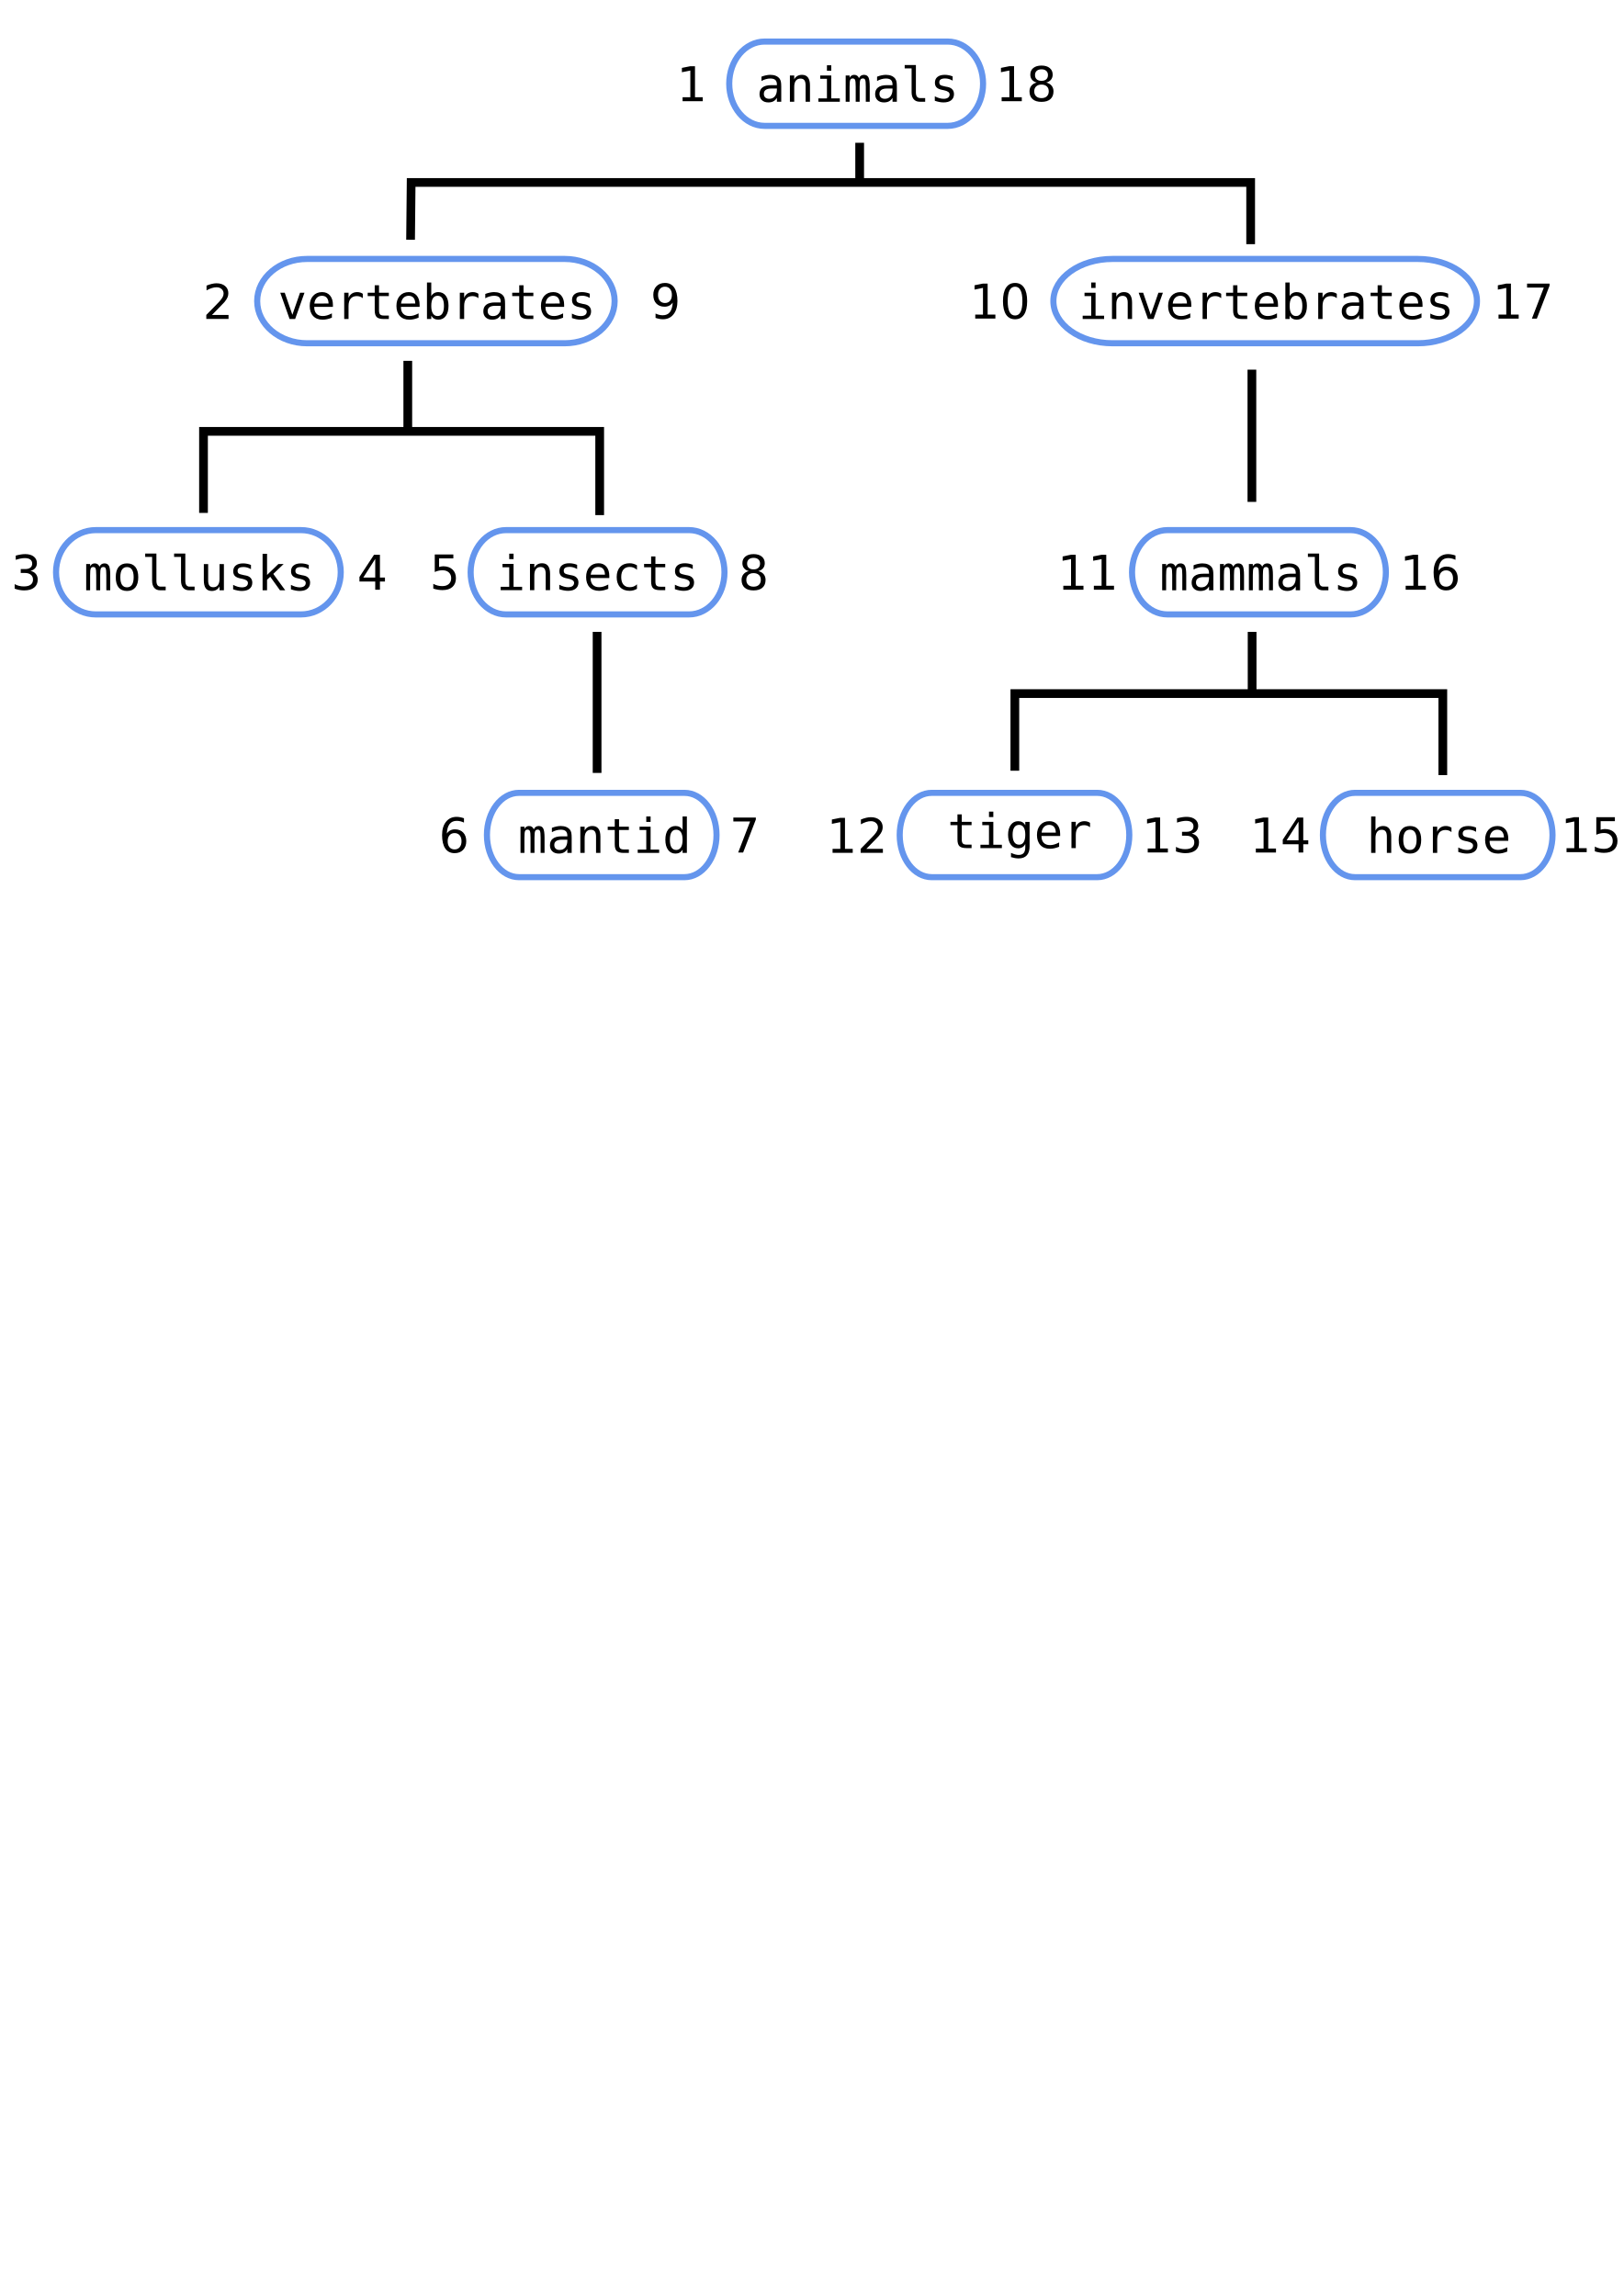
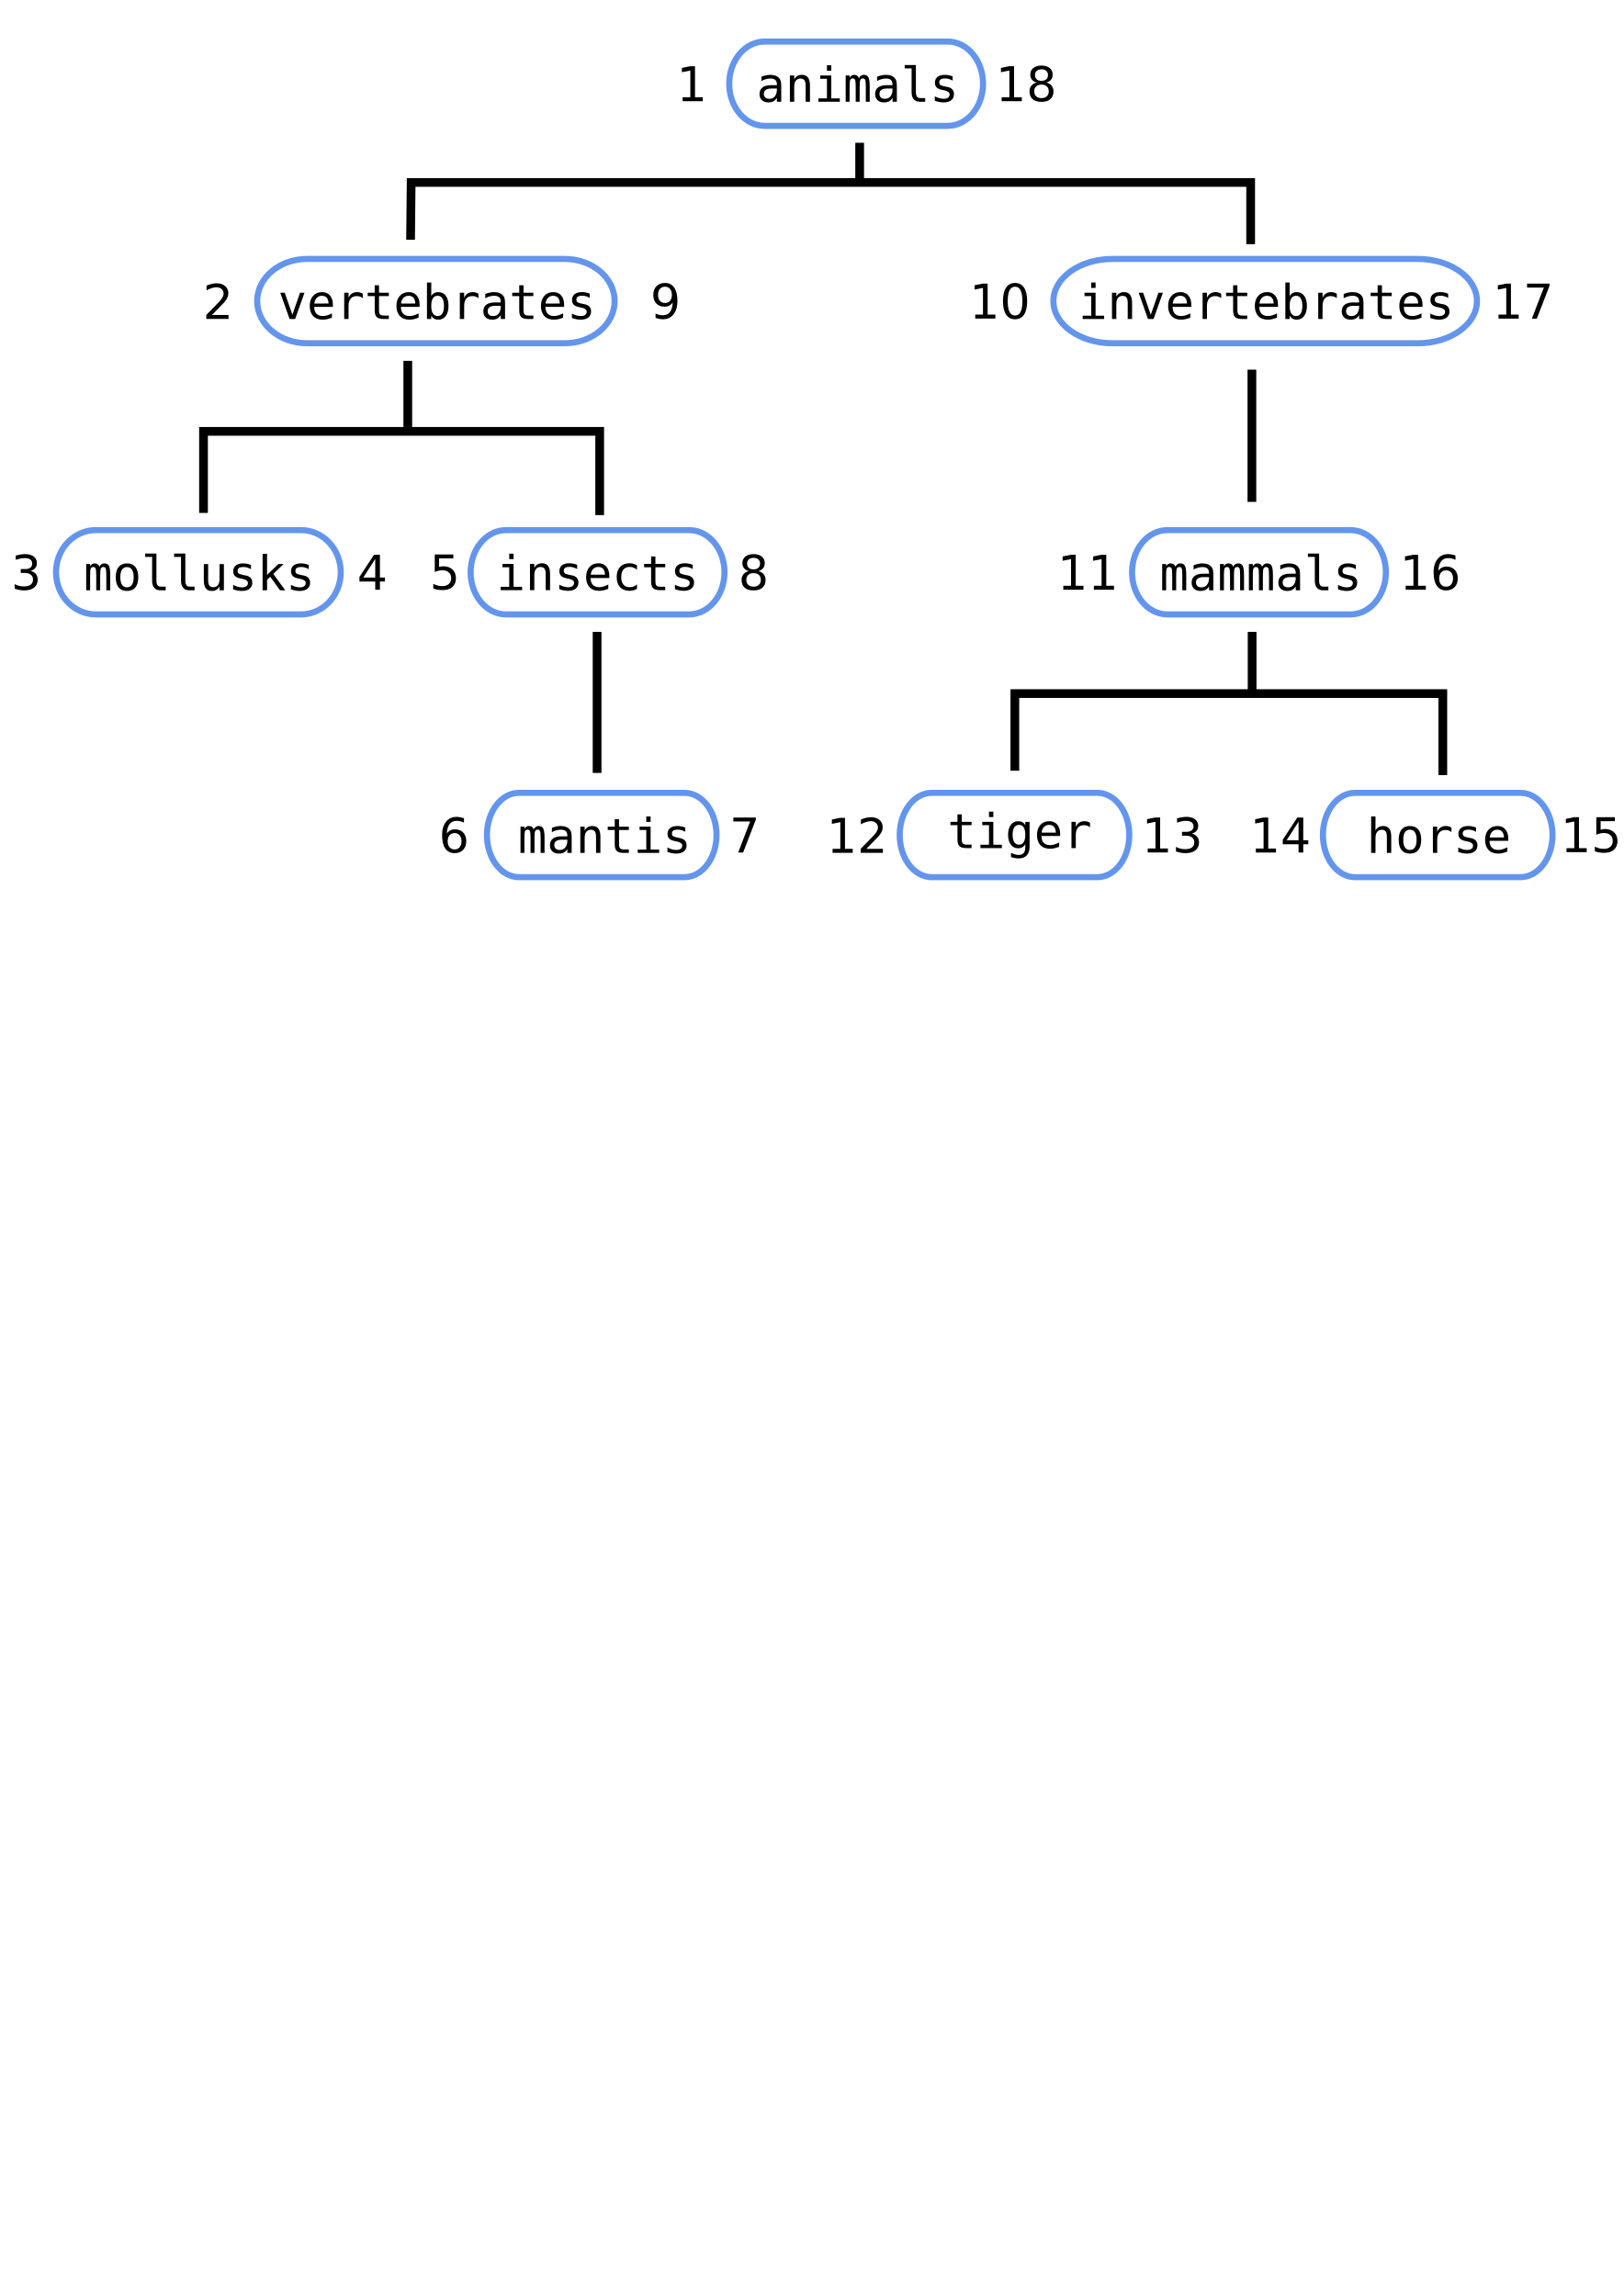
<svg xmlns="http://www.w3.org/2000/svg" width="744.094" height="1052.362" id="svg2" version="1.1">
  <defs id="defs4">
    </defs>
  <g id="layer1">
    <rect style="fill:none;stroke:#6495ed;stroke-width:2.8;stroke-linecap:round;stroke-linejoin:round;stroke-miterlimit:4;stroke-opacity:1;stroke-dasharray:none;stroke-dashoffset:10" id="rect2987" width="116.328" height="38.643" x="334.182" y="19.046" rx="16.232" ry="19.321" />
    <rect style="fill:none;stroke:#6495ed;stroke-width:2.8;stroke-linecap:round;stroke-linejoin:round;stroke-miterlimit:4;stroke-opacity:1;stroke-dasharray:none;stroke-dashoffset:10" id="rect2987-8" width="163.806" height="38.643" x="117.86" y="118.686" rx="22.856" ry="19.321" />
    <rect style="fill:none;stroke:#6495ed;stroke-width:2.8;stroke-linecap:round;stroke-linejoin:round;stroke-miterlimit:4;stroke-opacity:1;stroke-dasharray:none;stroke-dashoffset:10" id="rect2987-80" width="194.11" height="38.643" x="482.734" y="118.686" rx="27.085" ry="19.321" />
    <rect style="fill:none;stroke:#6495ed;stroke-width:2.8;stroke-linecap:round;stroke-linejoin:round;stroke-miterlimit:4;stroke-opacity:1;stroke-dasharray:none;stroke-dashoffset:10" id="rect2987-4" width="130.471" height="38.643" x="25.679" y="242.97" rx="18.205" ry="19.321" />
    <rect style="fill:none;stroke:#6495ed;stroke-width:2.8;stroke-linecap:round;stroke-linejoin:round;stroke-miterlimit:4;stroke-opacity:1;stroke-dasharray:none;stroke-dashoffset:10" id="rect2987-7" width="116.328" height="38.643" x="215.679" y="242.97" rx="16.232" ry="19.321" />
    <rect style="fill:none;stroke:#6495ed;stroke-width:2.8;stroke-linecap:round;stroke-linejoin:round;stroke-miterlimit:4;stroke-opacity:1;stroke-dasharray:none;stroke-dashoffset:10" id="rect2987-6" width="105.217" height="38.643" x="223.145" y="363.4" rx="14.681" ry="19.321" />
    <rect style="fill:none;stroke:#6495ed;stroke-width:2.8;stroke-linecap:round;stroke-linejoin:round;stroke-miterlimit:4;stroke-opacity:1;stroke-dasharray:none;stroke-dashoffset:10" id="rect2987-3-7" width="105.217" height="38.643" x="412.305" y="363.4" rx="14.681" ry="19.321" />
    <rect style="fill:none;stroke:#6495ed;stroke-width:2.8;stroke-linecap:round;stroke-linejoin:round;stroke-miterlimit:4;stroke-opacity:1;stroke-dasharray:none;stroke-dashoffset:10" id="rect2987-3-9" width="116.328" height="38.643" x="518.778" y="242.97" rx="16.232" ry="19.321" />
    <rect style="fill:none;stroke:#6495ed;stroke-width:2.8;stroke-linecap:round;stroke-linejoin:round;stroke-miterlimit:4;stroke-opacity:1;stroke-dasharray:none;stroke-dashoffset:10" id="rect2987-3-7-5" width="105.217" height="38.643" x="606.255" y="363.4" rx="14.681" ry="19.321" />
    <text xml:space="preserve" style="font-size:22px;font-style:normal;font-variant:normal;font-weight:normal;font-stretch:normal;text-align:start;line-height:125%;letter-spacing:0px;word-spacing:0px;writing-mode:lr-tb;text-anchor:start;fill:#000000;fill-opacity:1;stroke:none;font-family:DejaVu Sans Mono;-inkscape-font-specification:DejaVu Sans Mono" x="346.646" y="46.628" id="text3092">
      <tspan id="tspan3094" x="346.646" y="46.628">animals</tspan>
    </text>
    <text xml:space="preserve" style="font-size:22px;font-style:normal;font-variant:normal;font-weight:normal;font-stretch:normal;text-align:start;line-height:125%;letter-spacing:0px;word-spacing:0px;writing-mode:lr-tb;text-anchor:start;fill:#000000;fill-opacity:1;stroke:none;font-family:DejaVu Sans Mono;-inkscape-font-specification:DejaVu Sans Mono" x="127.364" y="146.209" id="text3096">
      <tspan id="tspan3098" x="127.364" y="146.209">vertebrates</tspan>
    </text>
    <text xml:space="preserve" style="font-size:22px;font-style:normal;font-variant:normal;font-weight:normal;font-stretch:normal;text-align:start;line-height:125%;letter-spacing:0px;word-spacing:0px;writing-mode:lr-tb;text-anchor:start;fill:#000000;fill-opacity:1;stroke:none;font-family:DejaVu Sans Mono;-inkscape-font-specification:DejaVu Sans Mono" x="494.249" y="146.209" id="text3100">
      <tspan id="tspan3102" x="494.249" y="146.209">invertebrates</tspan>
    </text>
    <text xml:space="preserve" style="font-size:22px;font-style:normal;font-variant:normal;font-weight:normal;font-stretch:normal;text-align:start;line-height:125%;letter-spacing:0px;word-spacing:0px;writing-mode:lr-tb;text-anchor:start;fill:#000000;fill-opacity:1;stroke:none;font-family:DejaVu Sans Mono;-inkscape-font-specification:DejaVu Sans Mono" x="38.333" y="270.552" id="text3104">
      <tspan id="tspan3106" x="38.333" y="270.552">mollusks</tspan>
    </text>
    <text xml:space="preserve" style="font-size:22px;font-style:normal;font-variant:normal;font-weight:normal;font-stretch:normal;text-align:start;line-height:125%;letter-spacing:0px;word-spacing:0px;writing-mode:lr-tb;text-anchor:start;fill:#000000;fill-opacity:1;stroke:none;font-family:DejaVu Sans Mono;-inkscape-font-specification:DejaVu Sans Mono" x="227.536" y="270.493" id="text3108">
      <tspan id="tspan3110" x="227.536" y="270.493">insects</tspan>
    </text>
    <text xml:space="preserve" style="font-size:22px;font-style:normal;font-variant:normal;font-weight:normal;font-stretch:normal;text-align:start;line-height:125%;letter-spacing:0px;word-spacing:0px;writing-mode:lr-tb;text-anchor:start;fill:#000000;fill-opacity:1;stroke:none;font-family:DejaVu Sans Mono;-inkscape-font-specification:DejaVu Sans Mono" x="531.424" y="270.552" id="text3112">
      <tspan id="tspan3114" x="531.424" y="270.552">mammals</tspan>
    </text>
    <text xml:space="preserve" style="font-size:22px;font-style:normal;font-variant:normal;font-weight:normal;font-stretch:normal;text-align:start;line-height:125%;letter-spacing:0px;word-spacing:0px;writing-mode:lr-tb;text-anchor:start;fill:#000000;fill-opacity:1;stroke:none;font-family:DejaVu Sans Mono;-inkscape-font-specification:DejaVu Sans Mono" x="434.149" y="388.715" id="text3116">
      <tspan id="tspan3118" x="434.149" y="388.715">tiger</tspan>
    </text>
    <text xml:space="preserve" style="font-size:22px;font-style:normal;font-variant:normal;font-weight:normal;font-stretch:normal;text-align:start;line-height:125%;letter-spacing:0px;word-spacing:0px;writing-mode:lr-tb;text-anchor:start;fill:#000000;fill-opacity:1;stroke:none;font-family:DejaVu Sans Mono;-inkscape-font-specification:DejaVu Sans Mono" x="626.266" y="390.923" id="text3120">
      <tspan id="tspan3122" x="626.266" y="390.923">horse</tspan>
    </text>
    <text xml:space="preserve" style="font-size:22px;font-style:normal;font-variant:normal;font-weight:normal;font-stretch:normal;text-align:start;line-height:125%;letter-spacing:0px;word-spacing:0px;writing-mode:lr-tb;text-anchor:start;fill:#000000;fill-opacity:1;stroke:none;font-family:DejaVu Sans Mono;-inkscape-font-specification:DejaVu Sans Mono" x="237.358" y="390.923" id="text3124">
-       <tspan id="tspan3126" x="237.358" y="390.923">mantid</tspan>
+       <tspan id="tspan3126" x="237.358" y="390.923">mantis</tspan>
    </text>
    <path style="fill:none;stroke:#000000;stroke-width:4;stroke-linecap:butt;stroke-linejoin:miter;stroke-miterlimit:4;stroke-opacity:1;stroke-dasharray:none" d="m 573.706,230.037 0,-60.609 0,0 0,0" id="path3153" />
    <path style="fill:none;stroke:#000000;stroke-width:4;stroke-linecap:butt;stroke-linejoin:miter;stroke-miterlimit:4;stroke-opacity:1;stroke-dasharray:none" d="m 573.138,111.91 0,-28.284 -384.722,0 -0.264,26.264" id="path3155" />
    <path style="fill:none;stroke:#000000;stroke-width:4;stroke-linecap:butt;stroke-linejoin:miter;stroke-miterlimit:4;stroke-opacity:1;stroke-dasharray:none" d="m 93.26,235.088 0,-37.376 181.558,0 0,38.386 0,0 0,0 0,0 0,0" id="path3157" />
    <path style="fill:none;stroke:#000000;stroke-width:4;stroke-linecap:butt;stroke-linejoin:miter;stroke-miterlimit:4;stroke-opacity:1;stroke-dasharray:none" d="m 273.63,354.266 0,-64.65 0,0" id="path3159" />
    <path style="fill:none;stroke:#000000;stroke-width:4;stroke-linecap:butt;stroke-linejoin:miter;stroke-miterlimit:4;stroke-opacity:1;stroke-dasharray:none" d="m 465.074,353.255 0,-35.355 196.123,0 0,37.376 0,0" id="path3161" />
    <path style="fill:none;stroke:#000000;stroke-width:4;stroke-linecap:butt;stroke-linejoin:miter;stroke-miterlimit:4;stroke-opacity:1;stroke-dasharray:none" d="m 573.807,289.616 0,27.274 1.01,0 0,0" id="path3163" />
    <path style="fill:none;stroke:#000000;stroke-width:4;stroke-linecap:butt;stroke-linejoin:miter;stroke-miterlimit:4;stroke-opacity:1;stroke-dasharray:none" d="m 186.878,196.702 0,-31.315" id="path3165" />
    <path style="fill:none;stroke:#000000;stroke-width:4;stroke-linecap:butt;stroke-linejoin:miter;stroke-opacity:1;stroke-miterlimit:4;stroke-dasharray:none" d="m 393.959,84.636 0,-19.193" id="path3167" />
    <text xml:space="preserve" style="font-size:22px;font-style:normal;font-variant:normal;font-weight:normal;font-stretch:normal;text-align:start;line-height:125%;letter-spacing:0px;word-spacing:0px;writing-mode:lr-tb;text-anchor:start;fill:#000000;fill-opacity:1;stroke:none;font-family:Bitstream Vera Sans;-inkscape-font-specification:Bitstream Vera Sans" x="310.076" y="46.386" id="text3169">
      <tspan id="tspan3171" x="310.076" y="46.386">1</tspan>
    </text>
    <text xml:space="preserve" style="font-size:22px;font-style:normal;font-variant:normal;font-weight:normal;font-stretch:normal;text-align:start;line-height:125%;letter-spacing:0px;word-spacing:0px;writing-mode:lr-tb;text-anchor:start;fill:#000000;fill-opacity:1;stroke:none;font-family:Bitstream Vera Sans;-inkscape-font-specification:Bitstream Vera Sans" x="92.934" y="146.172" id="text3173">
      <tspan id="tspan3175" x="92.934" y="146.172">2</tspan>
    </text>
    <text xml:space="preserve" style="font-size:22px;font-style:normal;font-variant:normal;font-weight:normal;font-stretch:normal;text-align:start;line-height:125%;letter-spacing:0px;word-spacing:0px;writing-mode:lr-tb;text-anchor:start;fill:#000000;fill-opacity:1;stroke:none;font-family:Bitstream Vera Sans;-inkscape-font-specification:Bitstream Vera Sans" x="5.051" y="270.3" id="text3177">
      <tspan id="tspan3179" x="5.051" y="270.3">3</tspan>
    </text>
    <text xml:space="preserve" style="font-size:22px;font-style:normal;font-variant:normal;font-weight:normal;font-stretch:normal;text-align:start;line-height:125%;letter-spacing:0px;word-spacing:0px;writing-mode:lr-tb;text-anchor:start;fill:#000000;fill-opacity:1;stroke:none;font-family:Bitstream Vera Sans;-inkscape-font-specification:Bitstream Vera Sans" x="163.645" y="270.31" id="text3181">
      <tspan id="tspan3183" x="163.645" y="270.31">4</tspan>
    </text>
    <text xml:space="preserve" style="font-size:22px;font-style:normal;font-variant:normal;font-weight:normal;font-stretch:normal;text-align:start;line-height:125%;letter-spacing:0px;word-spacing:0px;writing-mode:lr-tb;text-anchor:start;fill:#000000;fill-opacity:1;stroke:none;font-family:Bitstream Vera Sans;-inkscape-font-specification:Bitstream Vera Sans" x="196.858" y="270.155" id="text3185">
      <tspan id="tspan3187" x="196.858" y="270.155">5</tspan>
    </text>
    <text xml:space="preserve" style="font-size:22px;font-style:normal;font-variant:normal;font-weight:normal;font-stretch:normal;text-align:start;line-height:125%;letter-spacing:0px;word-spacing:0px;writing-mode:lr-tb;text-anchor:start;fill:#000000;fill-opacity:1;stroke:none;font-family:Bitstream Vera Sans;-inkscape-font-specification:Bitstream Vera Sans" x="201.061" y="390.729" id="text3189">
      <tspan id="tspan3191" x="201.061" y="390.729">6</tspan>
    </text>
    <text xml:space="preserve" style="font-size:22px;font-style:normal;font-variant:normal;font-weight:normal;font-stretch:normal;text-align:start;line-height:125%;letter-spacing:0px;word-spacing:0px;writing-mode:lr-tb;text-anchor:start;fill:#000000;fill-opacity:1;stroke:none;font-family:Bitstream Vera Sans;-inkscape-font-specification:Bitstream Vera Sans" x="334.259" y="390.74" id="text3193">
      <tspan id="tspan3195" x="334.259" y="390.74">7</tspan>
    </text>
    <text xml:space="preserve" style="font-size:22px;font-style:normal;font-variant:normal;font-weight:normal;font-stretch:normal;text-align:start;line-height:125%;letter-spacing:0px;word-spacing:0px;writing-mode:lr-tb;text-anchor:start;fill:#000000;fill-opacity:1;stroke:none;font-family:Bitstream Vera Sans;-inkscape-font-specification:Bitstream Vera Sans" x="338.34" y="270.3" id="text3197">
      <tspan id="tspan3199" x="338.34" y="270.3">8</tspan>
    </text>
    <text xml:space="preserve" style="font-size:22px;font-style:normal;font-variant:normal;font-weight:normal;font-stretch:normal;text-align:start;line-height:125%;letter-spacing:0px;word-spacing:0px;writing-mode:lr-tb;text-anchor:start;fill:#000000;fill-opacity:1;stroke:none;font-family:Bitstream Vera Sans;-inkscape-font-specification:Bitstream Vera Sans" x="297.995" y="146.016" id="text3201">
      <tspan id="tspan3203" x="297.995" y="146.016">9</tspan>
    </text>
    <text xml:space="preserve" style="font-size:22px;font-style:normal;font-variant:normal;font-weight:normal;font-stretch:normal;text-align:start;line-height:125%;letter-spacing:0px;word-spacing:0px;writing-mode:lr-tb;text-anchor:start;fill:#000000;fill-opacity:1;stroke:none;font-family:Bitstream Vera Sans;-inkscape-font-specification:Bitstream Vera Sans" x="444.183" y="146.016" id="text3205">
      <tspan id="tspan3207" x="444.183" y="146.016">10</tspan>
    </text>
    <text xml:space="preserve" style="font-size:22px;font-style:normal;font-variant:normal;font-weight:normal;font-stretch:normal;text-align:start;line-height:125%;letter-spacing:0px;word-spacing:0px;writing-mode:lr-tb;text-anchor:start;fill:#000000;fill-opacity:1;stroke:none;font-family:Bitstream Vera Sans;-inkscape-font-specification:Bitstream Vera Sans" x="484.548" y="270.31" id="text3209">
      <tspan id="tspan3211" x="484.548" y="270.31">11</tspan>
    </text>
    <text xml:space="preserve" style="font-size:22px;font-style:normal;font-variant:normal;font-weight:normal;font-stretch:normal;text-align:start;line-height:125%;letter-spacing:0px;word-spacing:0px;writing-mode:lr-tb;text-anchor:start;fill:#000000;fill-opacity:1;stroke:none;font-family:Bitstream Vera Sans;-inkscape-font-specification:Bitstream Vera Sans" x="378.807" y="390.885" id="text3213">
      <tspan id="tspan3215" x="378.807" y="390.885">12</tspan>
    </text>
    <text xml:space="preserve" style="font-size:22px;font-style:normal;font-variant:normal;font-weight:normal;font-stretch:normal;text-align:start;line-height:125%;letter-spacing:0px;word-spacing:0px;writing-mode:lr-tb;text-anchor:start;fill:#000000;fill-opacity:1;stroke:none;font-family:Bitstream Vera Sans;-inkscape-font-specification:Bitstream Vera Sans" x="523.239" y="390.729" id="text3217">
      <tspan id="tspan3219" x="523.239" y="390.729">13</tspan>
    </text>
    <text xml:space="preserve" style="font-size:22px;font-style:normal;font-variant:normal;font-weight:normal;font-stretch:normal;text-align:start;line-height:125%;letter-spacing:0px;word-spacing:0px;writing-mode:lr-tb;text-anchor:start;fill:#000000;fill-opacity:1;stroke:none;font-family:Bitstream Vera Sans;-inkscape-font-specification:Bitstream Vera Sans" x="572.777" y="390.74" id="text3221">
      <tspan id="tspan3223" x="572.777" y="390.74">14</tspan>
    </text>
    <text xml:space="preserve" style="font-size:22px;font-style:normal;font-variant:normal;font-weight:normal;font-stretch:normal;text-align:start;line-height:125%;letter-spacing:0px;word-spacing:0px;writing-mode:lr-tb;text-anchor:start;fill:#000000;fill-opacity:1;stroke:none;font-family:Bitstream Vera Sans;-inkscape-font-specification:Bitstream Vera Sans" x="715.168" y="390.584" id="text3225">
      <tspan id="tspan3227" x="715.168" y="390.584">15</tspan>
    </text>
    <text xml:space="preserve" style="font-size:22px;font-style:normal;font-variant:normal;font-weight:normal;font-stretch:normal;text-align:start;line-height:125%;letter-spacing:0px;word-spacing:0px;writing-mode:lr-tb;text-anchor:start;fill:#000000;fill-opacity:1;stroke:none;font-family:Bitstream Vera Sans;-inkscape-font-specification:Bitstream Vera Sans" x="641.447" y="270.3" id="text3229">
      <tspan id="tspan3231" x="641.447" y="270.3">16</tspan>
    </text>
    <text xml:space="preserve" style="font-size:22px;font-style:normal;font-variant:normal;font-weight:normal;font-stretch:normal;text-align:start;line-height:125%;letter-spacing:0px;word-spacing:0px;writing-mode:lr-tb;text-anchor:start;fill:#000000;fill-opacity:1;stroke:none;font-family:Bitstream Vera Sans;-inkscape-font-specification:Bitstream Vera Sans" x="683.995" y="146.027" id="text3233">
      <tspan id="tspan3235" x="683.995" y="146.027">17</tspan>
    </text>
    <text xml:space="preserve" style="font-size:22px;font-style:normal;font-variant:normal;font-weight:normal;font-stretch:normal;text-align:start;line-height:125%;letter-spacing:0px;word-spacing:0px;writing-mode:lr-tb;text-anchor:start;fill:#000000;fill-opacity:1;stroke:none;font-family:Bitstream Vera Sans;-inkscape-font-specification:Bitstream Vera Sans" x="456.289" y="46.376" id="text3237">
      <tspan id="tspan3239" x="456.289" y="46.376">18</tspan>
    </text>
  </g>
</svg>
